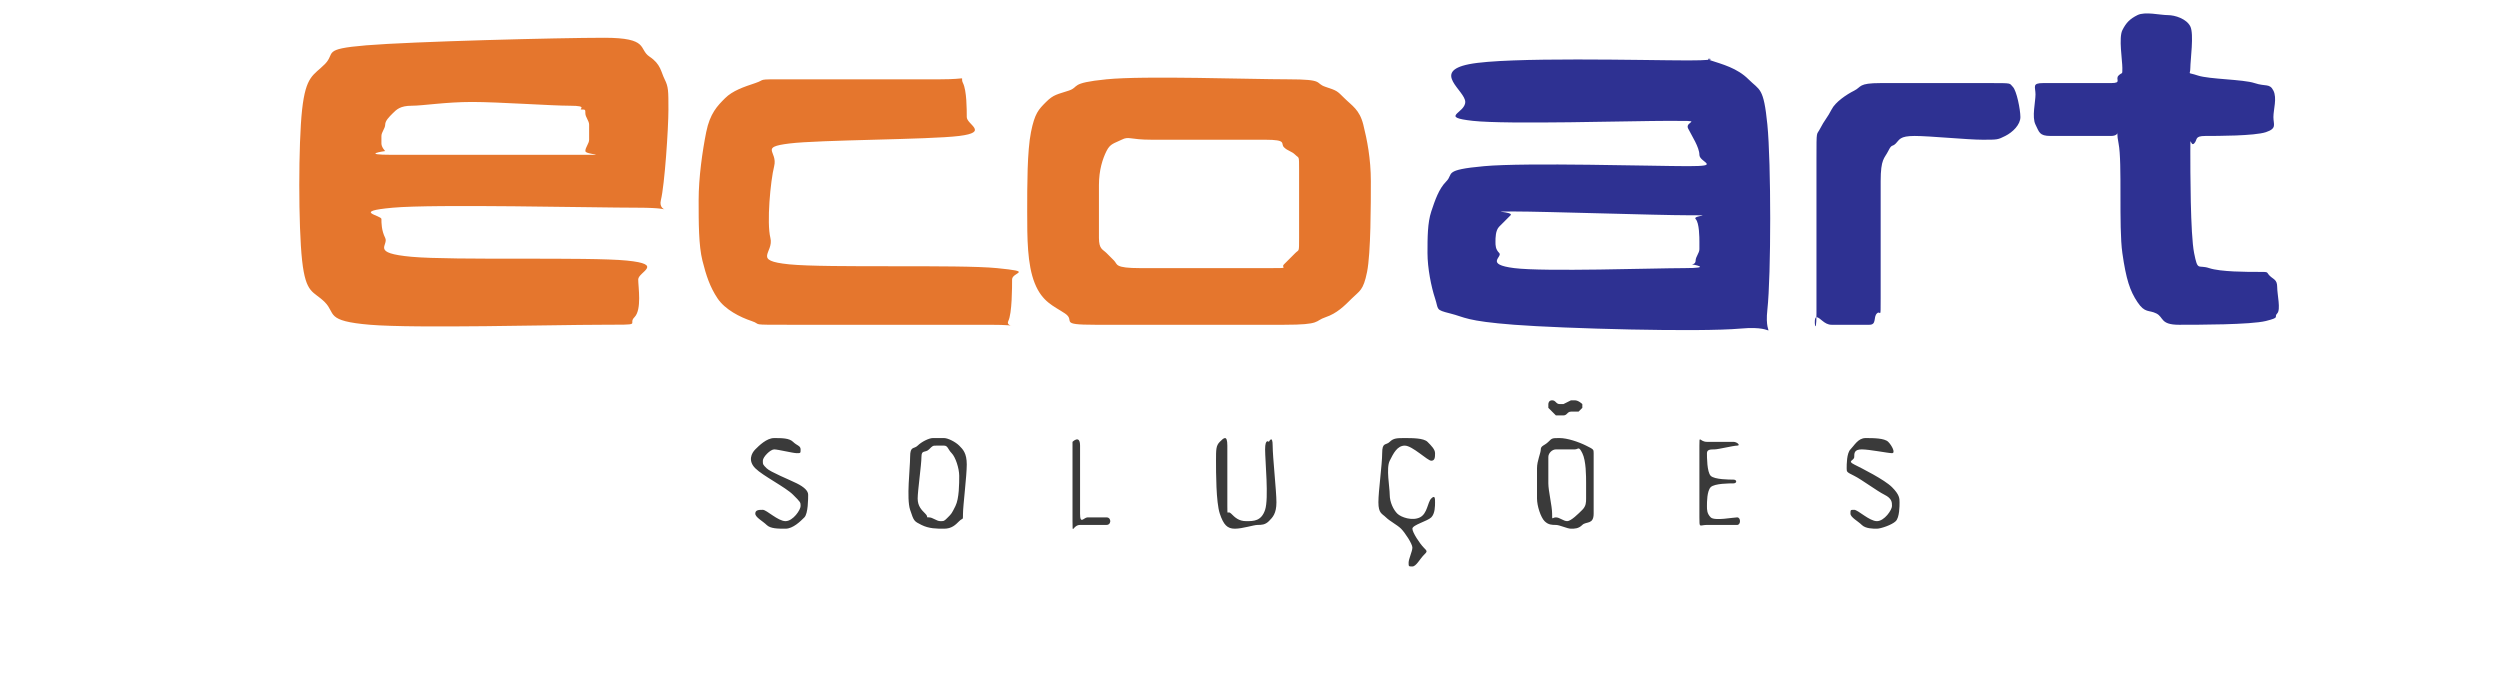
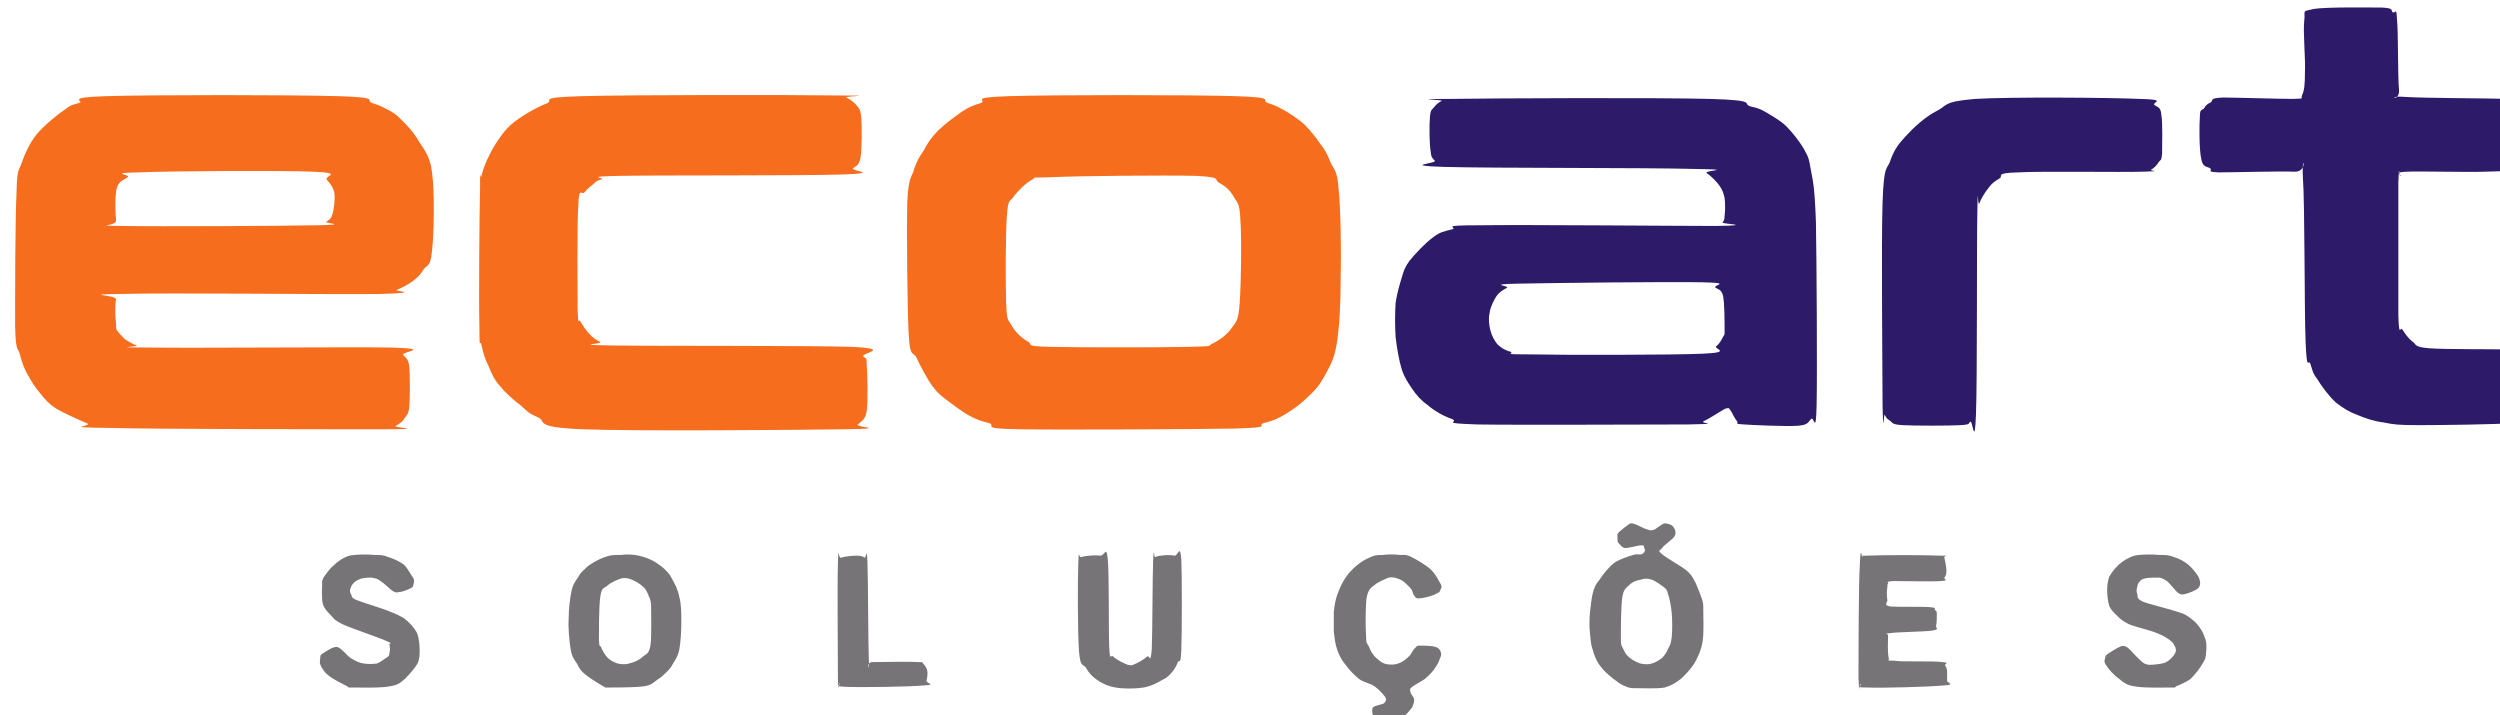
- <svg xmlns="http://www.w3.org/2000/svg" viewBox="0 0 662 180">
-   <path fill="#E5762D" fill-rule="evenodd" d="M255 22C254 20 257 21 249 21C241 21 216 21 208 21C200 21 203 21 200 22C197 23 194 24 192 26C190 28 188 30 187 35C186 40 185 47 185 53C185 59 185 65 186 69C187 73 188 76 190 79C192 82 196 84 199 85C202 86 198 86 209 86C220 86 252 86 262 86C272 86 266 87 267 85C268 83 268 76 268 74C268 72 274 72 264 71C254 70 219 71 209 70C199 69 205 67 204 63C203 59 204 48 205 44C206 40 201 39 209 38C217 37 246 37 254 36C262 35 256 33 256 31C256 29 256 24 255 22ZM361 33C360 29 358 28 356 26C354 24 354 24 351 23C348 22 351 21 341 21C331 21 303 20 293 21C283 22 286 23 283 24C280 25 279 25 277 27C275 29 274 30 273 35C272 40 272 49 272 56C272 63 272 70 274 75C276 80 279 81 282 83C285 85 280 86 290 86C300 86 330 86 340 86C350 86 348 85 351 84C354 83 356 81 358 79C360 77 361 77 362 72C363 67 363 54 363 48C363 42 362 37 361 33ZM293 40C294 38 295 38 297 37C299 36 299 37 305 37C311 37 329 37 335 37C341 37 339 38 340 39C341 40 342 40 343 41C344 42 344 41 344 45C344 49 344 59 344 63C344 67 344 66 343 67C342 68 341 69 340 70C339 71 342 71 336 71C330 71 309 71 302 71C295 71 296 70 295 69C294 68 294 68 293 67C292 66 291 66 291 63C291 60 291 53 291 49C291 45 292 42 293 40ZM86 17C83 20 81 20 80 29C79 38 79 60 80 69C81 78 83 77 86 80C89 83 86 85 98 86C110 87 147 86 159 86C171 86 166 86 168 84C170 82 169 76 169 74C169 72 176 70 166 69C156 68 120 69 109 68C98 67 103 65 102 63C101 61 101 59 101 58C101 57 93 56 104 55C115 54 157 55 169 55C181 55 174 57 175 53C176 49 177 34 177 29C177 24 177 23 176 21C175 19 175 17 172 15C169 13 172 10 160 10C148 10 109 11 97 12C85 13 89 14 86 17ZM101 36C101 35 102 34 102 33C102 32 103 31 104 30C105 29 106 28 109 28C112 28 118 27 125 27C132 27 146 28 151 28C156 28 153 29 154 29C155 29 155 29 155 30C155 31 156 32 156 33C156 34 156 36 156 37C156 38 155 39 155 40C155 41 162 41 154 41C146 41 113 41 104 41C95 41 102 40 102 40C102 40 101 39 101 38C101 37 101 37 101 36Z" />
-   <path fill="#2E3192" fill-rule="evenodd" d="M533 23C532 22 533 22 527 22C521 22 504 22 498 22C492 22 493 23 491 24C489 25 486 27 485 29C484 31 483 32 482 34C481 36 481 34 481 42C481 50 481 76 481 83C481 90 480 84 481 84C482 84 483 86 485 86C487 86 493 86 495 86C497 86 496 84 497 83C498 82 498 85 498 79C498 73 498 54 498 48C498 42 499 42 500 40C501 38 501 39 502 38C503 37 503 36 507 36C511 36 521 37 525 37C529 37 529 37 531 36C533 35 535 33 535 31C535 29 534 24 533 23ZM389 17C379 19 388 24 388 27C388 30 381 31 390 32C399 33 432 32 442 32C452 32 446 32 447 34C448 36 450 39 450 41C450 43 456 44 447 44C438 44 404 43 393 44C382 45 385 46 383 48C381 50 380 53 379 56C378 59 378 63 378 67C378 71 379 76 380 79C381 82 380 82 384 83C388 84 388 85 401 86C414 87 450 88 461 87C472 86 467 91 468 82C469 73 469 43 468 33C467 23 466 24 463 21C460 18 456 17 453 16C450 15 458 16 447 16C436 16 399 15 389 17ZM396 64C396 63 396 61 397 60C398 59 399 58 400 57C401 56 393 56 401 56C409 56 439 57 447 57C455 57 448 57 449 58C450 59 450 63 450 64C450 65 450 65 450 66C450 67 449 68 449 69C449 70 448 70 448 70C448 70 454 71 446 71C438 71 409 72 401 71C393 70 398 68 397 67C396 66 396 65 396 64ZM566 4C564 5 563 6 562 8C561 10 562 16 562 18C562 20 562 19 561 20C560 21 562 22 559 22C556 22 544 22 541 22C538 22 539 23 539 25C539 27 538 31 539 33C540 35 540 36 543 36C546 36 556 36 559 36C562 36 560 33 561 38C562 43 561 60 562 67C563 74 564 77 566 80C568 83 569 82 571 83C573 84 572 86 577 86C582 86 596 86 600 85C604 84 602 84 603 83C604 82 603 78 603 76C603 74 602 74 601 73C600 72 601 72 598 72C595 72 588 72 585 71C582 70 582 72 581 67C580 62 580 45 580 40C580 35 580 39 581 38C582 37 581 36 584 36C587 36 597 36 600 35C603 34 602 33 602 31C602 29 603 26 602 24C601 22 600 23 597 22C594 21 585 21 582 20C579 19 580 20 580 18C580 16 581 9 580 7C579 5 576 4 574 4C572 4 568 3 566 4Z" />
-   <path fill="#3A3A3A" fill-rule="evenodd" d="M323 117C322 118 322 119 322 122C322 125 322 133 323 136C324 139 325 140 327 140C329 140 332 139 333 139C334 139 335 139 336 138C337 137 338 136 338 133C338 130 337 121 337 118C337 115 336 117 336 117C336 117 335 116 335 119C335 122 336 132 335 135C334 138 332 138 330 138C328 138 327 137 326 136C325 135 325 137 325 134C325 131 325 121 325 118C325 115 324 116 323 117ZM284 117C284 117 284 114 284 118C284 122 284 134 284 138C284 142 284 139 286 139C288 139 292 139 293 139C294 139 294 138 294 138C294 138 294 137 293 137C292 137 289 137 288 137C287 137 286 139 286 136C286 133 286 121 286 118C286 115 284 117 284 117ZM459 117C458 117 454 117 452 117C450 117 450 115 450 118C450 121 450 134 450 137C450 140 450 139 452 139C454 139 459 139 460 139C461 139 461 137 460 137C459 137 454 138 453 137C452 136 452 135 452 134C452 133 452 130 453 129C454 128 458 128 459 128C460 128 460 127 459 127C458 127 454 127 453 126C452 125 452 121 452 120C452 119 453 119 454 119C455 119 459 118 460 118C461 118 460 117 459 117ZM205 116C203 116 201 118 200 119C199 120 198 122 200 124C202 126 208 129 210 131C212 133 212 133 212 134C212 135 210 138 208 138C206 138 203 135 202 135C201 135 200 135 200 136C200 137 202 138 203 139C204 140 206 140 208 140C210 140 212 138 213 137C214 136 214 132 214 131C214 130 213 129 211 128C209 127 204 125 203 124C202 123 202 123 202 122C202 121 204 119 205 119C206 119 210 120 211 120C212 120 212 120 212 119C212 118 211 118 210 117C209 116 207 116 205 116ZM494 116C492 116 491 118 490 119C489 120 489 123 489 124C489 125 489 125 491 126C493 127 497 130 499 131C501 132 501 133 501 134C501 135 499 138 497 138C495 138 492 135 491 135C490 135 490 135 490 136C490 137 492 138 493 139C494 140 496 140 497 140C498 140 501 139 502 138C503 137 503 134 503 133C503 132 503 131 501 129C499 127 493 124 491 123C489 122 491 122 491 121C491 120 491 119 493 119C495 119 500 120 501 120C502 120 501 118 500 117C499 116 496 116 494 116ZM413 116C411 116 411 116 410 117C409 118 408 118 408 119C408 120 407 122 407 124C407 126 407 130 407 132C407 134 408 137 409 138C410 139 411 139 412 139C413 139 415 140 416 140C417 140 418 140 419 139C420 138 422 139 422 136C422 133 422 126 422 123C422 120 422 121 422 120C422 119 422 119 420 118C418 117 415 116 413 116ZM414 119C415 119 416 119 417 119C418 119 418 118 419 120C420 122 420 126 420 128C420 130 420 131 420 132C420 133 420 134 419 135C418 136 416 138 415 138C414 138 413 137 412 137C411 137 411 138 411 136C411 134 410 130 410 128C410 126 410 122 410 121C410 120 411 119 412 119C413 119 413 119 414 119ZM372 116C370 116 369 116 368 117C367 118 366 117 366 120C366 123 365 130 365 133C365 136 366 136 367 137C368 138 370 139 371 140C372 141 374 144 374 145C374 146 373 148 373 149C373 150 373 150 374 150C375 150 376 148 377 147C378 146 378 146 377 145C376 144 374 141 374 140C374 139 378 138 379 137C380 136 380 134 380 133C380 132 380 131 379 132C378 133 378 136 376 137C374 138 371 137 370 136C369 135 368 133 368 131C368 129 367 124 368 122C369 120 370 118 372 118C374 118 378 122 379 122C380 122 380 121 380 120C380 119 379 118 378 117C377 116 374 116 372 116ZM247 116C246 116 244 117 243 118C242 119 241 118 241 121C241 124 240 132 241 135C242 138 242 138 244 139C246 140 248 140 250 140C252 140 253 139 254 138C255 137 255 138 255 136C255 134 256 126 256 123C256 120 255 119 254 118C253 117 251 116 250 116C249 116 248 116 247 116ZM248 118C249 118 249 118 250 118C251 118 251 119 252 120C253 121 254 124 254 126C254 128 254 132 253 134C252 136 252 136 251 137C250 138 250 138 249 138C248 138 247 137 246 137C245 137 246 137 245 136C244 135 243 134 243 132C243 130 244 123 244 121C244 119 245 120 246 119C247 118 247 118 248 118ZM410 107C410 107 410 108 410 108C410 108 411 109 411 109C411 109 412 110 412 110C412 110 413 110 414 110C415 110 415 109 416 109C417 109 418 109 418 109C418 109 419 108 419 108C419 108 419 107 419 107C419 107 418 106 417 106C416 106 416 106 416 106C416 106 414 107 414 107C414 107 414 107 413 107C412 107 412 106 411 106C410 106 410 107 410 107Z" />
+ <svg xmlns="http://www.w3.org/2000/svg" viewBox="160 132 364 104">
+   <path fill="#F56D1D" fill-rule="evenodd" d="M294.5 153.9C293.9 154.8 293.5 155.4 293.1 156.6C292.8 157.9 292.3 157.4 292.1 161.4C292.0 165.4 292.1 176.8 292.3 180.6C292.5 184.4 293.0 183.0 293.5 184.2C294.1 185.5 295.0 187.1 295.6 188.0C296.3 188.9 296.5 189.2 297.4 189.9C298.3 190.6 300.0 191.9 301.1 192.5C302.2 193.1 302.8 193.3 304.0 193.6C305.2 194.0 302.4 194.4 308.4 194.5C314.3 194.6 333.8 194.5 339.8 194.4C345.7 194.2 342.8 194.0 344.0 193.6C345.2 193.3 346.0 193.0 347.0 192.4C348.0 191.8 349.3 190.9 350.2 190.0C351.2 189.1 352.0 188.3 352.7 187.0C353.4 185.7 354.2 184.6 354.6 182.2C355.0 179.9 355.2 176.4 355.2 172.6C355.3 168.8 355.2 162.3 354.9 159.5C354.7 156.7 354.2 156.7 353.7 155.6C353.3 154.5 352.9 153.8 352.2 152.9C351.6 152.0 350.7 150.9 349.9 150.1C349.1 149.4 348.2 148.8 347.4 148.3C346.5 147.8 345.9 147.4 344.6 147.0C343.4 146.6 346.1 146.2 339.9 146.0C333.6 145.8 313.2 145.8 307.0 146.0C300.8 146.2 303.9 146.6 302.8 147.0C301.6 147.4 301.0 147.6 300.0 148.3C299.0 149.0 297.5 150.1 296.6 151.0C295.7 151.9 295.0 152.9 294.5 153.9ZM307.6 160.6C308.2 159.8 309.3 158.7 310.2 158.2C311.2 157.8 309.2 157.9 313.1 157.8C317.1 157.6 329.9 157.5 334.0 157.6C338.1 157.8 336.6 158.1 337.5 158.6C338.4 159.1 339.1 159.7 339.6 160.6C340.1 161.5 340.5 161.4 340.6 164.0C340.8 166.6 340.7 173.5 340.5 176.1C340.3 178.8 340.0 178.8 339.3 179.8C338.7 180.7 337.6 181.5 336.6 182.0C335.6 182.4 337.2 182.4 333.2 182.5C329.3 182.6 316.8 182.6 312.9 182.5C308.9 182.4 310.6 182.2 309.6 181.7C308.7 181.2 307.8 180.3 307.3 179.4C306.8 178.5 306.6 178.9 306.5 176.2C306.4 173.6 306.4 166.0 306.6 163.4C306.8 160.8 307.0 161.5 307.6 160.6ZM165.3 151.6C164.3 152.9 163.7 154.2 163.2 155.6C162.7 157.1 162.5 156.3 162.4 160.2C162.2 164.2 162.2 175.6 162.2 179.5C162.3 183.4 162.6 182.5 162.9 183.6C163.2 184.8 163.5 185.6 164.0 186.5C164.5 187.4 165.1 188.4 165.8 189.2C166.5 190.1 167.1 190.8 168.2 191.5C169.4 192.2 171.4 193.1 172.6 193.6C173.9 194.1 168.4 194.2 175.6 194.3C182.8 194.5 208.8 194.5 215.8 194.5C222.8 194.5 217.1 194.3 217.6 194.0C218.2 193.7 218.6 193.4 218.9 192.9C219.2 192.4 219.5 192.4 219.6 191.1C219.7 189.9 219.7 186.7 219.6 185.5C219.5 184.3 219.1 184.1 218.7 183.7C218.3 183.2 223.2 182.8 217.0 182.6C210.8 182.5 187.8 182.7 181.6 182.6C175.4 182.6 180.4 182.5 179.9 182.3C179.3 182.1 178.7 181.7 178.2 181.4C177.8 181.0 177.4 180.6 177.1 180.2C176.9 179.9 176.9 180.0 176.9 179.2C176.8 178.5 176.7 176.4 176.9 175.6C177.0 174.9 171.3 174.9 177.8 174.8C184.2 174.6 208.7 174.9 215.4 174.8C222.0 174.6 217.0 174.4 217.8 174.2C218.5 173.9 219.3 173.5 220.0 173.0C220.7 172.5 221.2 172.0 221.7 171.2C222.2 170.5 222.7 170.9 222.9 168.5C223.2 166.1 223.3 159.9 222.9 157.1C222.6 154.4 221.4 153.4 220.7 152.1C219.9 150.9 219.3 150.3 218.6 149.6C218.0 149.0 217.6 148.6 216.9 148.2C216.1 147.8 215.5 147.4 214.2 147.0C213.0 146.6 215.7 146.2 209.2 146.0C202.8 145.8 181.8 145.8 175.5 146.0C169.2 146.2 172.5 146.7 171.5 147.0C170.5 147.3 170.4 147.2 169.4 148.0C168.3 148.7 166.4 150.3 165.3 151.6ZM208.7 160.2C208.8 161.1 208.6 162.6 208.4 163.2C208.2 163.9 207.9 164.0 207.5 164.3C207.1 164.5 211.2 164.7 206.2 164.8C201.3 164.9 182.8 165.0 177.9 164.9C173.0 164.8 177.0 165.0 176.9 164.1C176.8 163.2 176.7 160.4 177.0 159.4C177.3 158.3 178.1 158.2 178.6 157.8C179.1 157.4 175.6 157.2 180.1 157.1C184.6 156.9 201.0 156.8 205.6 157.0C210.2 157.2 207.1 157.6 207.6 158.2C208.1 158.7 208.6 159.4 208.7 160.2ZM284.6 147.2C284.2 146.8 283.7 146.4 283.2 146.2C282.8 146.0 288.4 145.9 282.0 145.9C275.6 145.8 251.8 145.8 244.8 146.0C237.7 146.2 241.0 146.6 239.5 147.1C238.0 147.7 236.5 148.6 235.5 149.3C234.5 150.0 234.1 150.4 233.4 151.2C232.7 152.1 231.8 153.4 231.3 154.5C230.7 155.6 230.3 156.8 230.1 157.6C229.9 158.4 229.9 155.7 229.9 159.4C229.8 163.0 229.7 175.7 229.8 179.5C229.8 183.3 229.9 181.3 230.1 182.2C230.3 183.2 230.6 184.3 231.1 185.2C231.5 186.2 231.9 187.2 232.7 188.1C233.5 189.1 234.8 190.3 235.8 191.0C236.7 191.8 236.8 192.1 238.2 192.7C239.8 193.3 237.3 194.2 244.8 194.5C252.2 194.8 276.4 194.6 283.1 194.5C289.8 194.4 284.4 194.2 284.9 193.8C285.4 193.3 286.0 193.2 286.2 191.8C286.4 190.3 286.3 186.6 286.2 185.2C286.2 183.9 286.1 184.3 285.7 183.9C285.3 183.4 290.1 182.8 284.0 182.5C277.9 182.3 255.1 182.4 249.0 182.3C242.9 182.2 247.9 182.1 247.4 181.8C246.8 181.5 246.2 181.1 245.8 180.6C245.3 180.1 244.8 179.3 244.5 178.8C244.3 178.2 244.2 179.9 244.1 177.1C244.1 174.3 244.0 164.7 244.2 161.9C244.3 159.0 244.7 160.5 245.1 160.0C245.5 159.5 246.0 159.1 246.4 158.8C246.8 158.4 246.9 158.3 247.6 158.1C248.3 157.9 244.6 157.7 250.5 157.6C256.4 157.5 277.1 157.6 282.8 157.4C288.4 157.2 283.8 156.9 284.2 156.5C284.7 156.1 285.1 156.1 285.3 154.9C285.5 153.6 285.5 150.4 285.4 149.1C285.3 147.9 285.0 147.7 284.6 147.2Z" />
+   <path fill="#2D1A68" fill-rule="evenodd" d="M473.7 147.3C473.2 146.9 475.8 146.5 471.5 146.4C467.2 146.2 452.6 146.1 447.6 146.4C442.7 146.8 443.6 147.4 441.9 148.2C440.2 149.1 438.6 150.6 437.5 151.8C436.5 152.9 435.9 153.6 435.3 155.2C434.8 156.9 434.3 155.5 434.1 161.5C433.9 167.5 434.1 185.9 434.1 191.0C434.2 196.1 434.3 192.0 434.4 192.4C434.6 192.7 434.7 193.0 435.1 193.2C435.6 193.5 435.3 193.8 437.0 193.9C438.7 194.0 443.9 194.0 445.5 193.9C447.1 193.8 446.5 193.6 446.9 193.4C447.2 193.1 447.5 197.4 447.7 192.4C447.9 187.3 447.8 168.1 447.9 163.0C448.0 157.9 447.9 162.2 448.2 161.6C448.4 161.0 449.0 160.0 449.5 159.4C449.9 158.8 450.4 158.4 451.1 158.0C451.8 157.6 450.3 157.2 453.8 157.1C457.2 156.9 468.8 157.1 472.0 157.0C475.2 156.9 472.9 156.9 473.2 156.7C473.6 156.5 474.1 156.0 474.3 155.6C474.6 155.2 474.7 155.5 474.8 154.4C474.8 153.2 474.9 149.9 474.7 148.8C474.6 147.6 474.3 147.7 473.7 147.3ZM368.8 147.6C368.5 148.0 368.3 147.9 368.2 149.0C368.1 150.1 368.1 152.9 368.3 154.0C368.4 155.1 368.6 155.0 368.9 155.4C369.3 155.8 363.9 156.1 370.2 156.3C376.6 156.5 400.4 156.4 406.8 156.6C413.1 156.7 407.9 156.8 408.5 157.2C409.1 157.6 410.0 158.5 410.4 159.1C410.8 159.7 410.9 160.0 411.1 160.8C411.2 161.5 411.2 162.8 411.1 163.4C411.1 164.0 411.0 164.1 410.8 164.4C410.6 164.6 415.8 164.8 409.9 164.9C404.0 164.9 381.9 164.7 375.5 164.8C369.1 164.8 372.5 165.1 371.4 165.4C370.2 165.7 369.6 165.8 368.6 166.6C367.6 167.3 366.0 169.0 365.2 170.0C364.5 171.0 364.4 171.4 364.1 172.4C363.8 173.4 363.4 174.7 363.2 176.1C363.1 177.6 363.1 179.5 363.2 181.1C363.4 182.7 363.7 184.5 364.1 185.8C364.5 187.0 365.0 187.7 365.6 188.6C366.2 189.5 366.9 190.3 367.9 191.0C368.8 191.8 370.2 192.6 371.4 193.0C372.6 193.5 369.4 193.6 375.1 193.8C380.9 193.9 400.2 193.8 405.8 193.8C411.2 193.7 407.2 193.7 408.1 193.3C409.0 192.9 410.6 191.8 411.2 191.5C411.9 191.3 411.7 191.5 412.0 191.8C412.2 192.1 412.6 193.0 412.9 193.3C413.2 193.7 412.4 193.7 413.9 193.8C415.3 193.9 420.0 194.1 421.6 194.0C423.3 193.9 423.2 193.5 423.7 193.0C424.1 192.5 424.4 195.6 424.5 190.9C424.6 186.1 424.5 170.1 424.4 164.4C424.2 158.6 423.9 158.2 423.6 156.4C423.3 154.6 423.1 154.6 422.6 153.6C422.0 152.6 421.0 151.3 420.1 150.4C419.3 149.6 418.2 149.0 417.4 148.5C416.5 148.0 416.3 147.8 414.9 147.5C413.5 147.1 416.2 146.6 408.9 146.4C401.6 146.2 377.6 146.3 371.1 146.4C364.6 146.4 370.3 146.5 369.9 146.7C369.5 146.9 369.1 147.2 368.8 147.6ZM376.9 177.5C377.0 176.7 377.5 175.7 377.9 175.1C378.3 174.5 378.9 174.2 379.4 173.9C379.9 173.6 376.3 173.4 381.0 173.3C385.7 173.2 403.0 173.0 407.8 173.1C412.5 173.2 409.2 173.5 409.8 173.9C410.3 174.2 410.7 174.2 410.9 175.2C411.1 176.3 411.1 179.0 411.1 180.0C411.1 181.0 411.1 180.6 410.9 181.0C410.7 181.4 410.4 182.0 409.9 182.4C409.4 182.8 412.4 183.3 407.9 183.5C403.4 183.7 387.5 183.7 382.9 183.6C378.2 183.6 380.7 183.5 379.9 183.2C379.1 183.0 378.5 182.6 378.0 182.1C377.6 181.6 377.2 180.9 377.0 180.1C376.8 179.4 376.7 178.3 376.9 177.5ZM496.9 133.3C495.0 133.7 495.7 133.5 495.5 135.0C495.3 136.5 495.7 140.7 495.6 142.5C495.6 144.3 495.5 145.2 495.2 145.8C494.9 146.5 495.7 146.3 493.8 146.4C491.8 146.4 485.6 146.2 483.6 146.2C481.6 146.3 482.3 146.6 481.9 146.9C481.4 147.1 481.1 147.4 480.9 147.8C480.6 148.1 480.3 147.8 480.3 149.0C480.2 150.2 480.2 153.9 480.5 155.1C480.7 156.4 481.3 156.2 481.8 156.5C482.2 156.9 481.1 157.0 483.1 157.1C485.2 157.1 492.1 156.9 494.1 157.0C496.2 157.1 495.1 153.6 495.3 157.8C495.6 161.9 495.5 177.3 495.7 181.9C495.9 186.4 496.1 184.1 496.4 185.0C496.7 185.9 496.7 186.3 497.4 187.2C498.0 188.2 499.1 189.7 500.1 190.6C501.1 191.4 502.1 192.0 503.2 192.4C504.4 192.9 505.5 193.3 507.0 193.5C508.5 193.8 509.1 193.9 512.2 193.9C515.4 193.9 523.5 193.8 525.9 193.6C528.3 193.5 526.6 193.2 526.8 192.9C527.0 192.5 527.2 192.9 527.2 191.6C527.3 190.3 527.5 186.5 527.4 185.1C527.2 183.7 526.7 183.7 526.4 183.3C526.0 182.9 527.4 183.0 525.2 182.9C523.1 182.8 516.0 182.9 513.6 182.7C511.3 182.5 511.9 182.1 511.2 181.7C510.6 181.2 510.2 180.6 509.8 180.0C509.5 179.4 509.3 181.4 509.2 177.9C509.2 174.3 509.2 162.0 509.2 158.6C509.3 155.2 509.3 157.9 509.5 157.6C509.7 157.4 508.3 157.1 510.4 157.0C512.4 156.9 519.1 157.1 521.8 157.0C524.4 156.9 525.2 157.0 526.1 156.6C527.1 156.3 527.1 156.4 527.3 154.9C527.5 153.4 527.4 149.1 527.2 147.8C527.0 146.4 526.6 147.0 526.2 146.7C525.9 146.5 528.0 146.5 525.2 146.4C522.5 146.3 512.7 146.3 510.0 146.1C507.3 145.9 509.4 147.0 509.3 145.1C509.1 143.2 509.2 136.6 509.0 134.8C508.9 132.9 508.8 134.0 508.4 133.8C508.0 133.5 508.7 133.2 506.8 133.1C504.8 133.1 498.7 133.0 496.9 133.3Z" />
+   <path fill="#767476" fill-rule="evenodd" d="M431.2 213.1C431.1 213.3 430.9 211.1 430.8 214.0C430.6 216.9 430.6 227.8 430.6 230.8C430.7 233.7 430.7 231.4 430.9 231.6C431.1 231.9 429.9 232.1 431.9 232.1C433.9 232.2 441.1 232.0 443.0 231.8C444.9 231.7 443.4 231.4 443.5 231.1C443.5 230.8 443.5 230.2 443.5 229.9C443.5 229.5 443.4 229.1 443.2 228.9C443.1 228.6 444.0 228.5 442.8 228.4C441.5 228.2 437.0 228.4 435.8 228.2C434.5 228.1 435.1 228.4 435.0 227.8C434.8 227.1 434.9 225.2 434.9 224.6C434.9 224.0 434.0 224.3 435.1 224.2C436.2 224.0 440.2 224.0 441.4 223.8C442.5 223.6 441.8 223.5 441.9 223.1C442.0 222.7 442.0 221.8 442.0 221.4C442.0 221.0 441.9 220.9 441.7 220.8C441.6 220.6 442.1 220.5 441.0 220.4C439.9 220.3 436.3 220.4 435.2 220.3C434.2 220.1 434.8 219.8 434.8 219.4C434.7 218.9 434.7 217.9 434.8 217.5C434.8 217.1 434.8 217.1 434.9 217.0C435.1 216.9 434.3 216.7 435.6 216.6C436.9 216.6 441.4 216.7 442.6 216.6C443.9 216.5 443.0 216.4 443.1 216.1C443.3 215.9 443.4 215.6 443.4 215.1C443.4 214.6 443.2 213.6 443.1 213.2C442.9 212.9 444.2 212.9 442.4 212.9C440.5 212.8 433.7 212.8 431.9 212.9C430.0 212.9 431.4 212.9 431.2 213.1ZM317.5 213.1C317.0 213.3 317.1 211.7 317.0 214.0C316.9 216.3 316.9 224.2 317.1 226.8C317.3 229.3 317.7 228.6 318.1 229.2C318.5 229.9 318.9 230.4 319.6 230.9C320.3 231.4 321.2 231.9 322.4 232.1C323.5 232.3 325.3 232.3 326.5 232.1C327.7 231.9 328.7 231.3 329.4 230.9C330.1 230.6 330.3 230.2 330.7 229.8C331.1 229.3 331.3 228.9 331.5 228.4C331.7 227.9 331.9 229.1 332.0 226.6C332.1 224.1 332.1 215.7 332.0 213.4C331.8 211.1 331.5 213.0 331.0 212.9C330.5 212.8 329.6 212.8 329.1 212.9C328.7 212.9 328.5 213.0 328.2 213.1C328.0 213.2 328.0 211.3 327.9 213.5C327.8 215.7 327.8 224.1 327.7 226.5C327.5 228.9 327.4 227.3 327.0 227.6C326.6 228.0 325.7 228.5 325.2 228.7C324.8 228.9 324.8 228.9 324.2 228.8C323.7 228.6 322.6 228.1 322.1 227.6C321.7 227.2 321.6 228.5 321.5 226.1C321.4 223.8 321.5 215.7 321.3 213.5C321.1 211.3 320.9 212.9 320.2 212.9C319.6 212.8 318.0 212.9 317.5 213.1ZM282.5 213.2C282.0 213.4 282.1 211.1 282.0 214.0C281.9 216.9 282.0 227.7 282.0 230.6C282.0 233.5 282.1 231.3 282.3 231.5C282.5 231.7 281.1 231.9 283.1 232.0C285.2 232.1 292.5 232.0 294.5 231.8C296.5 231.7 294.8 231.5 294.9 231.1C295.0 230.8 295.1 230.0 295.0 229.6C294.9 229.2 294.6 228.8 294.4 228.6C294.1 228.4 294.8 228.4 293.6 228.4C292.4 228.3 288.3 228.4 287.1 228.4C285.9 228.3 286.7 230.4 286.5 228.0C286.4 225.6 286.4 216.3 286.3 213.9C286.2 211.4 286.1 213.3 285.9 213.2C285.6 213.0 285.3 212.9 284.8 212.9C284.2 212.9 283.0 213.0 282.5 213.2ZM470.8 212.9C469.8 213.2 469.1 213.7 468.5 214.2C467.9 214.8 467.4 215.4 467.1 216.0C466.9 216.6 466.8 217.2 466.8 217.9C466.8 218.6 466.9 219.6 467.1 220.2C467.4 220.9 467.8 221.2 468.2 221.6C468.7 222.1 469.0 222.4 470.0 222.9C471.0 223.3 473.2 223.8 474.1 224.2C475.1 224.6 475.3 224.8 475.8 225.1C476.2 225.4 476.5 225.7 476.6 226.0C476.8 226.3 476.9 226.7 476.7 227.1C476.5 227.5 475.9 228.2 475.2 228.5C474.6 228.7 473.5 228.8 472.9 228.8C472.3 228.7 472.1 228.6 471.6 228.1C471.1 227.7 470.2 226.6 469.8 226.3C469.3 226.0 469.2 226.0 468.8 226.1C468.3 226.3 467.2 227.0 466.9 227.2C466.5 227.5 466.6 227.5 466.5 227.8C466.5 228.0 466.3 228.2 466.5 228.6C466.8 229.1 467.3 229.8 468.0 230.4C468.7 230.9 469.3 231.7 470.6 231.9C472.0 232.2 475.0 232.1 476.0 232.1C477.0 232.1 476.4 232.2 476.9 231.9C477.4 231.7 478.4 231.3 479.0 230.8C479.6 230.2 480.4 229.2 480.7 228.6C481.1 228.0 481.2 227.6 481.2 227.0C481.3 226.4 481.3 225.4 481.0 224.8C480.8 224.1 480.4 223.5 480.0 223.0C479.6 222.5 479.2 222.2 478.8 221.9C478.3 221.6 478.2 221.4 477.1 221.1C476.0 220.7 473.0 220.0 472.0 219.6C471.0 219.1 471.3 218.9 471.2 218.5C471.0 218.1 471.1 217.7 471.2 217.4C471.2 217.1 471.4 216.8 471.6 216.6C471.8 216.4 471.9 216.3 472.4 216.2C472.8 216.1 473.9 216.1 474.4 216.1C474.9 216.2 475.0 216.3 475.5 216.6C476.0 217.0 476.7 218.0 477.1 218.3C477.6 218.6 477.6 218.6 478.1 218.5C478.6 218.4 479.7 218.0 480.1 217.6C480.4 217.2 480.4 216.8 480.2 216.2C480.0 215.7 479.2 214.7 478.6 214.2C478.0 213.7 477.2 213.3 476.5 213.1C475.8 212.8 475.3 212.8 474.4 212.8C473.4 212.7 471.7 212.7 470.8 212.9ZM361.4 212.8C360.8 212.8 360.7 212.8 360.1 212.9C359.6 213.1 358.8 213.4 358.1 213.9C357.4 214.4 356.5 215.2 356.0 216.0C355.4 216.8 355.0 217.8 354.7 218.6C354.4 219.5 354.3 220.2 354.2 221.1C354.2 222.0 354.2 223.0 354.2 223.9C354.3 224.8 354.4 225.8 354.7 226.6C355.0 227.5 355.4 228.2 356.0 228.9C356.5 229.6 357.1 230.2 357.8 230.8C358.4 231.3 359.5 231.5 360.1 231.9C360.8 232.4 361.4 233.1 361.7 233.5C361.9 233.9 361.8 234.1 361.5 234.4C361.2 234.6 360.2 234.7 359.9 235.0C359.7 235.3 359.8 235.9 359.9 236.1C360.1 236.4 360.4 236.5 360.9 236.6C361.4 236.8 362.4 236.8 363.0 236.8C363.6 236.7 364.1 236.5 364.5 236.2C364.9 235.9 365.3 235.4 365.6 235.0C365.8 234.6 365.9 234.2 365.9 233.9C365.9 233.5 365.5 233.2 365.4 232.9C365.4 232.6 365.1 232.4 365.5 232.1C365.8 231.8 366.8 231.3 367.4 230.9C367.9 230.5 368.3 230.1 368.7 229.6C369.1 229.1 369.5 228.4 369.6 228.0C369.8 227.6 369.9 227.3 369.8 227.0C369.7 226.7 369.5 226.3 369.0 226.2C368.5 226.0 367.2 226.0 366.8 226.0C366.2 226.0 366.3 226.1 366.0 226.4C365.7 226.6 365.5 227.3 365.1 227.6C364.7 228.0 364.2 228.4 363.6 228.6C363.1 228.8 362.4 228.8 361.9 228.7C361.3 228.6 360.8 228.2 360.4 227.8C359.9 227.4 359.5 226.7 359.3 226.1C359.0 225.6 358.9 225.7 358.9 224.5C358.8 223.3 358.8 220.1 359.0 218.9C359.3 217.7 359.6 217.6 360.1 217.2C360.7 216.7 361.7 216.3 362.2 216.1C362.8 216.0 363.0 216.1 363.4 216.2C363.7 216.3 364.0 216.4 364.4 216.7C364.7 217.0 365.2 217.4 365.5 217.8C365.7 218.1 365.7 218.5 365.9 218.7C366.1 219.0 366.2 219.2 366.8 219.1C367.3 219.1 368.8 218.7 369.2 218.4C369.7 218.2 369.6 218.1 369.7 217.9C369.8 217.7 370.0 217.6 369.8 217.1C369.5 216.6 369.1 215.7 368.4 215.0C367.7 214.3 366.3 213.5 365.5 213.1C364.7 212.7 364.4 212.8 363.8 212.8C363.1 212.7 362.0 212.7 361.4 212.8ZM248.4 213.0C247.7 213.2 246.9 213.6 246.4 213.9C245.9 214.2 245.6 214.4 245.2 214.8C244.9 215.1 244.5 215.4 244.2 216.0C243.8 216.6 243.4 217.1 243.2 218.1C243.0 219.1 242.8 220.6 242.8 222.0C242.7 223.4 242.9 225.5 243.1 226.6C243.3 227.7 243.6 228.0 244.0 228.6C244.3 229.2 244.5 229.6 245.1 230.1C245.8 230.7 247.1 231.5 247.8 231.9C248.4 232.2 247.9 232.1 248.9 232.1C249.9 232.1 252.7 232.1 253.9 231.9C255.0 231.7 255.2 231.3 255.8 230.9C256.3 230.6 256.6 230.3 257.0 229.9C257.4 229.5 257.7 229.2 258.0 228.6C258.3 228.1 258.7 227.6 258.9 226.6C259.1 225.6 259.2 223.9 259.2 222.6C259.2 221.3 259.2 219.9 258.9 218.9C258.7 217.8 258.2 216.9 257.8 216.2C257.5 215.6 257.3 215.4 256.9 215.0C256.5 214.6 256.1 214.3 255.5 213.9C254.9 213.5 253.9 213.1 253.0 212.9C252.1 212.7 251.1 212.7 250.4 212.8C249.6 212.8 249.0 212.8 248.4 213.0ZM250.5 216.2C251.1 216.1 251.5 216.2 252.0 216.4C252.5 216.6 253.2 217.0 253.6 217.4C254.0 217.7 254.2 218.2 254.4 218.6C254.5 219.1 254.7 218.9 254.8 220.1C254.8 221.4 254.9 224.8 254.7 226.0C254.5 227.2 254.1 227.2 253.6 227.6C253.1 228.1 252.2 228.5 251.6 228.6C251.0 228.8 250.4 228.7 249.9 228.6C249.4 228.4 248.9 228.2 248.5 227.8C248.1 227.4 247.7 226.7 247.5 226.2C247.3 225.8 247.3 226.5 247.2 225.2C247.2 224.0 247.2 220.2 247.4 218.9C247.6 217.5 247.9 217.7 248.4 217.3C248.9 216.8 249.9 216.4 250.5 216.2ZM210.9 212.9C209.9 213.2 209.1 213.8 208.5 214.4C207.9 214.9 207.4 215.7 207.1 216.1C206.9 216.6 206.9 216.4 206.9 217.0C206.9 217.6 206.8 219.1 207.0 219.9C207.2 220.6 207.6 221.0 208.1 221.5C208.6 222.0 208.5 222.2 209.9 222.9C211.2 223.5 215.1 224.8 216.2 225.3C217.4 225.8 216.6 225.6 216.7 225.9C216.8 226.2 216.8 226.8 216.7 227.1C216.7 227.4 216.6 227.6 216.2 227.8C215.9 228.0 215.4 228.4 214.9 228.6C214.3 228.7 213.5 228.7 212.9 228.6C212.3 228.5 211.9 228.3 211.2 227.9C210.6 227.6 209.8 226.4 209.1 226.2C208.4 226.1 207.3 227.0 206.9 227.2C206.5 227.5 206.7 227.7 206.6 228.0C206.6 228.3 206.5 228.5 206.7 228.9C206.9 229.3 207.2 229.9 207.9 230.4C208.5 230.9 209.9 231.6 210.5 231.9C211.1 232.2 210.3 232.1 211.4 232.1C212.4 232.1 215.6 232.2 216.9 231.9C218.1 231.7 218.4 231.3 219.0 230.8C219.6 230.2 220.4 229.3 220.8 228.6C221.1 227.9 221.1 227.3 221.1 226.6C221.1 225.9 221.0 225.0 220.8 224.4C220.6 223.8 220.2 223.4 219.9 223.0C219.5 222.6 219.2 222.3 218.8 222.0C218.2 221.7 218.0 221.5 216.9 221.1C215.8 220.6 213.0 219.8 212.0 219.4C211.0 219.0 211.3 218.8 211.1 218.5C210.9 218.2 210.9 217.9 211.1 217.5C211.2 217.1 211.7 216.6 212.2 216.4C212.8 216.1 213.6 216.1 214.1 216.1C214.6 216.2 214.9 216.2 215.4 216.6C215.9 216.9 216.7 217.7 217.1 218.0C217.6 218.3 217.7 218.3 218.1 218.2C218.6 218.2 219.5 217.8 219.9 217.6C220.2 217.4 220.1 217.4 220.2 217.1C220.2 216.9 220.4 216.7 220.2 216.2C219.9 215.8 219.4 214.8 218.8 214.2C218.1 213.7 217.2 213.3 216.5 213.1C215.8 212.8 215.4 212.8 214.5 212.8C213.6 212.7 211.9 212.7 210.9 212.9ZM397.2 208.3C396.9 208.5 396.0 209.2 395.7 209.5C395.4 209.8 395.5 210.0 395.5 210.2C395.5 210.5 395.5 210.8 395.6 211.0C395.8 211.2 396.1 211.7 396.6 211.8C397.2 211.8 398.5 211.4 399.0 211.4C399.5 211.4 399.3 211.6 399.4 211.8C399.5 211.9 399.5 212.1 399.5 212.2C399.4 212.4 399.3 212.6 399.0 212.7C398.7 212.8 398.4 212.6 397.8 212.8C397.1 213.0 395.9 213.4 395.1 213.9C394.3 214.5 393.4 215.6 392.9 216.4C392.3 217.1 392.1 217.6 391.9 218.4C391.7 219.2 391.6 220.3 391.5 221.2C391.4 222.2 391.4 223.4 391.5 224.2C391.6 225.1 391.6 225.8 391.9 226.6C392.1 227.4 392.5 228.4 393.1 229.1C393.7 229.9 394.7 230.7 395.4 231.2C396.0 231.7 396.6 231.9 397.1 232.1C397.6 232.2 397.5 232.2 398.4 232.2C399.2 232.2 401.3 232.3 402.4 232.1C403.4 231.8 404.0 231.4 404.8 230.8C405.5 230.1 406.3 229.3 406.8 228.4C407.3 227.5 407.7 226.6 407.9 225.4C408.1 224.1 408.0 221.9 408.0 220.9C408.0 219.9 408.0 219.9 407.8 219.2C407.6 218.6 407.2 217.6 406.9 216.9C406.5 216.2 406.4 215.8 405.6 215.1C404.8 214.4 402.5 213.2 401.9 212.6C401.3 212.1 401.7 212.2 402.0 211.8C402.3 211.3 403.5 210.6 403.8 210.1C404.1 209.6 403.9 209.1 403.7 208.8C403.5 208.4 402.8 208.2 402.4 208.2C401.9 208.3 401.3 208.9 400.9 209.1C400.5 209.2 400.4 209.3 399.9 209.1C399.4 209.0 398.4 208.4 398.0 208.3C397.6 208.2 397.6 208.1 397.2 208.3ZM398.9 216.4C399.4 216.2 399.9 216.2 400.5 216.4C401.1 216.6 402.0 217.3 402.4 217.6C402.8 218.0 402.7 218.0 402.9 218.6C403.1 219.2 403.3 220.2 403.4 221.2C403.5 222.3 403.5 223.9 403.4 224.8C403.3 225.6 403.2 225.9 402.9 226.4C402.7 226.9 402.4 227.4 402.0 227.8C401.6 228.1 401.0 228.5 400.5 228.6C400.0 228.8 399.3 228.7 398.8 228.6C398.2 228.4 397.5 228.0 397.1 227.6C396.7 227.3 396.5 226.8 396.3 226.4C396.1 225.9 396.0 226.2 396.0 225.0C396.0 223.8 396.0 220.3 396.2 219.0C396.4 217.7 396.8 217.6 397.2 217.2C397.7 216.7 398.3 216.5 398.9 216.4Z" />
</svg>
